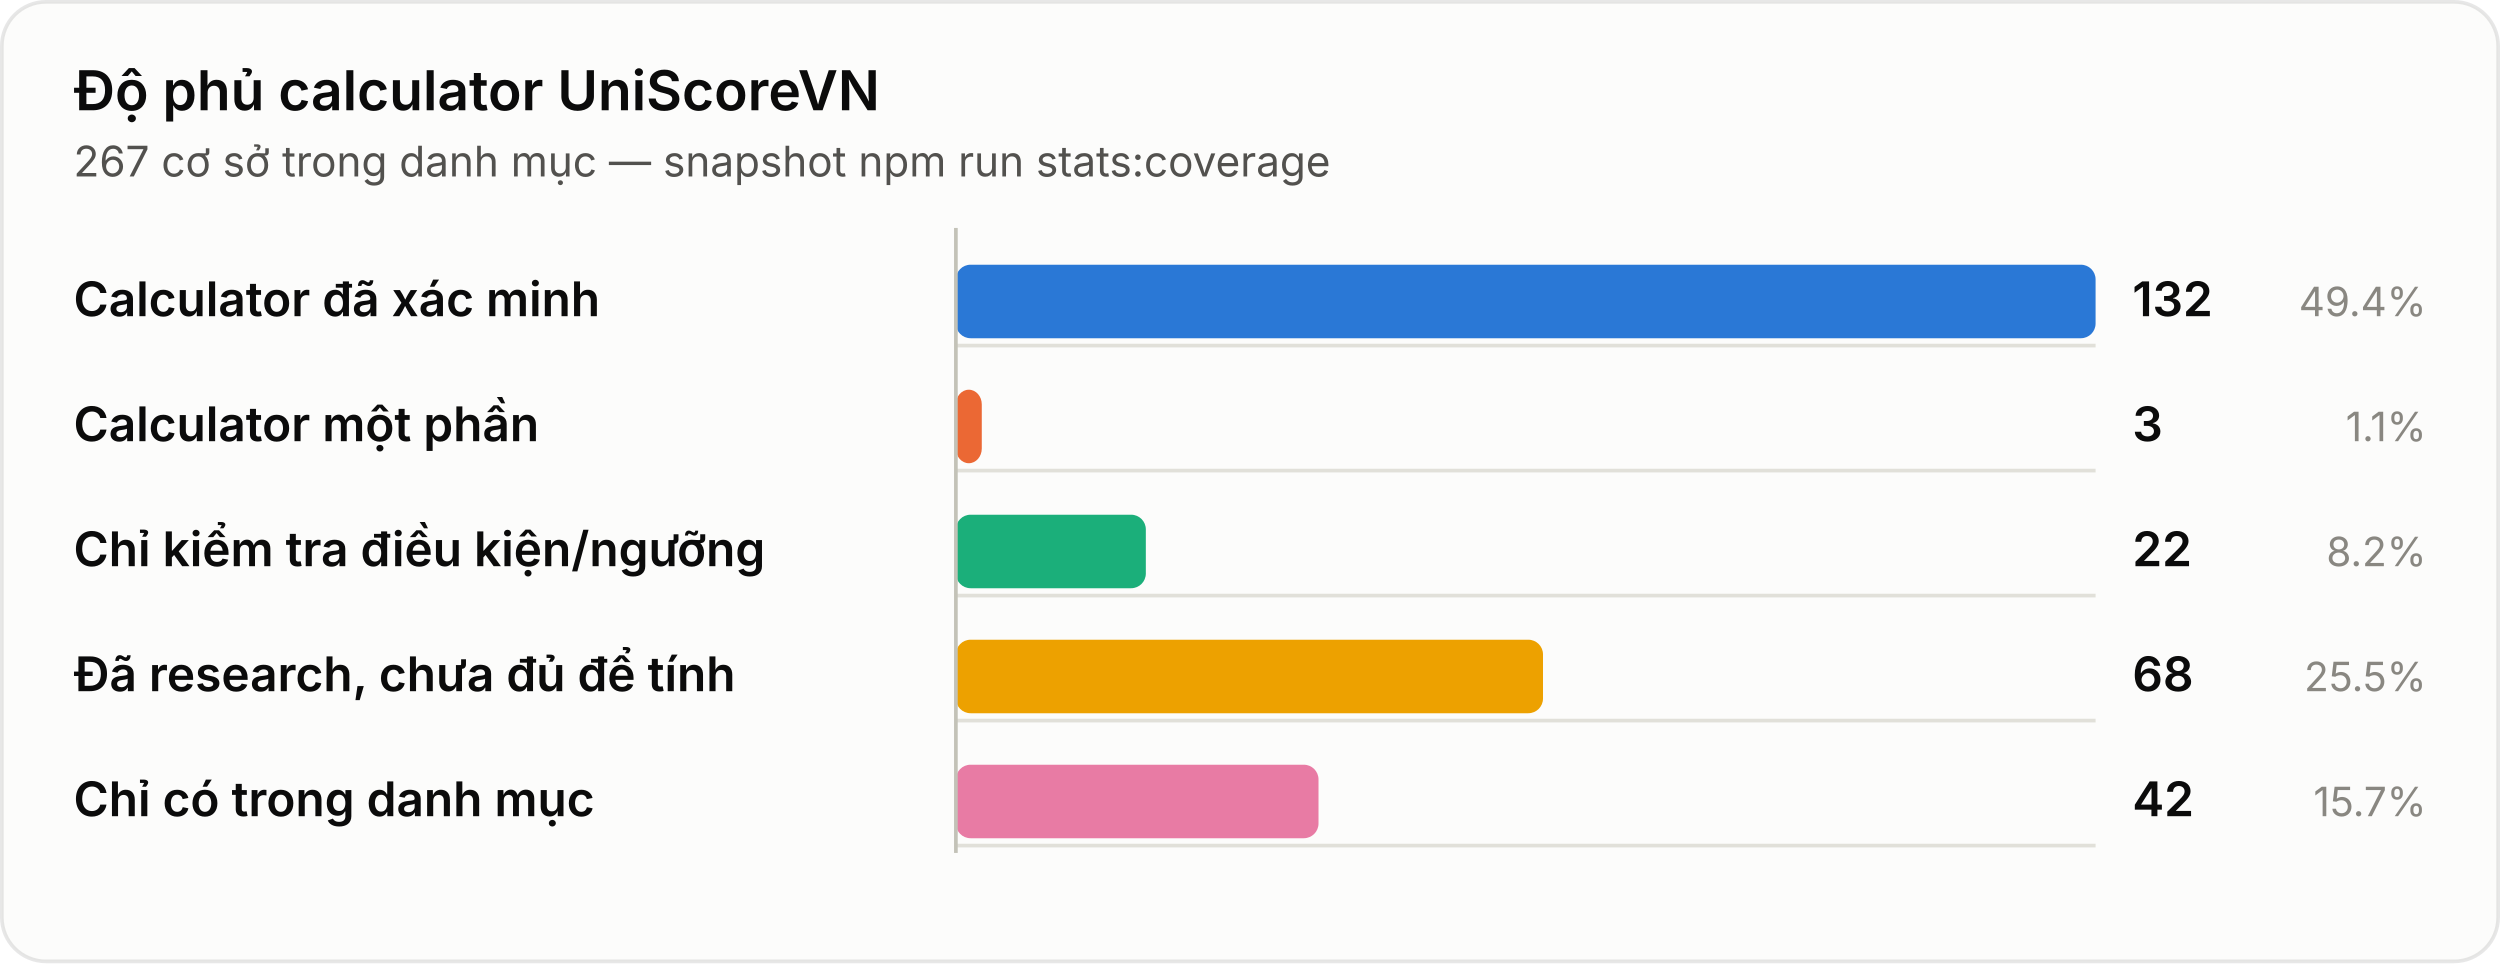
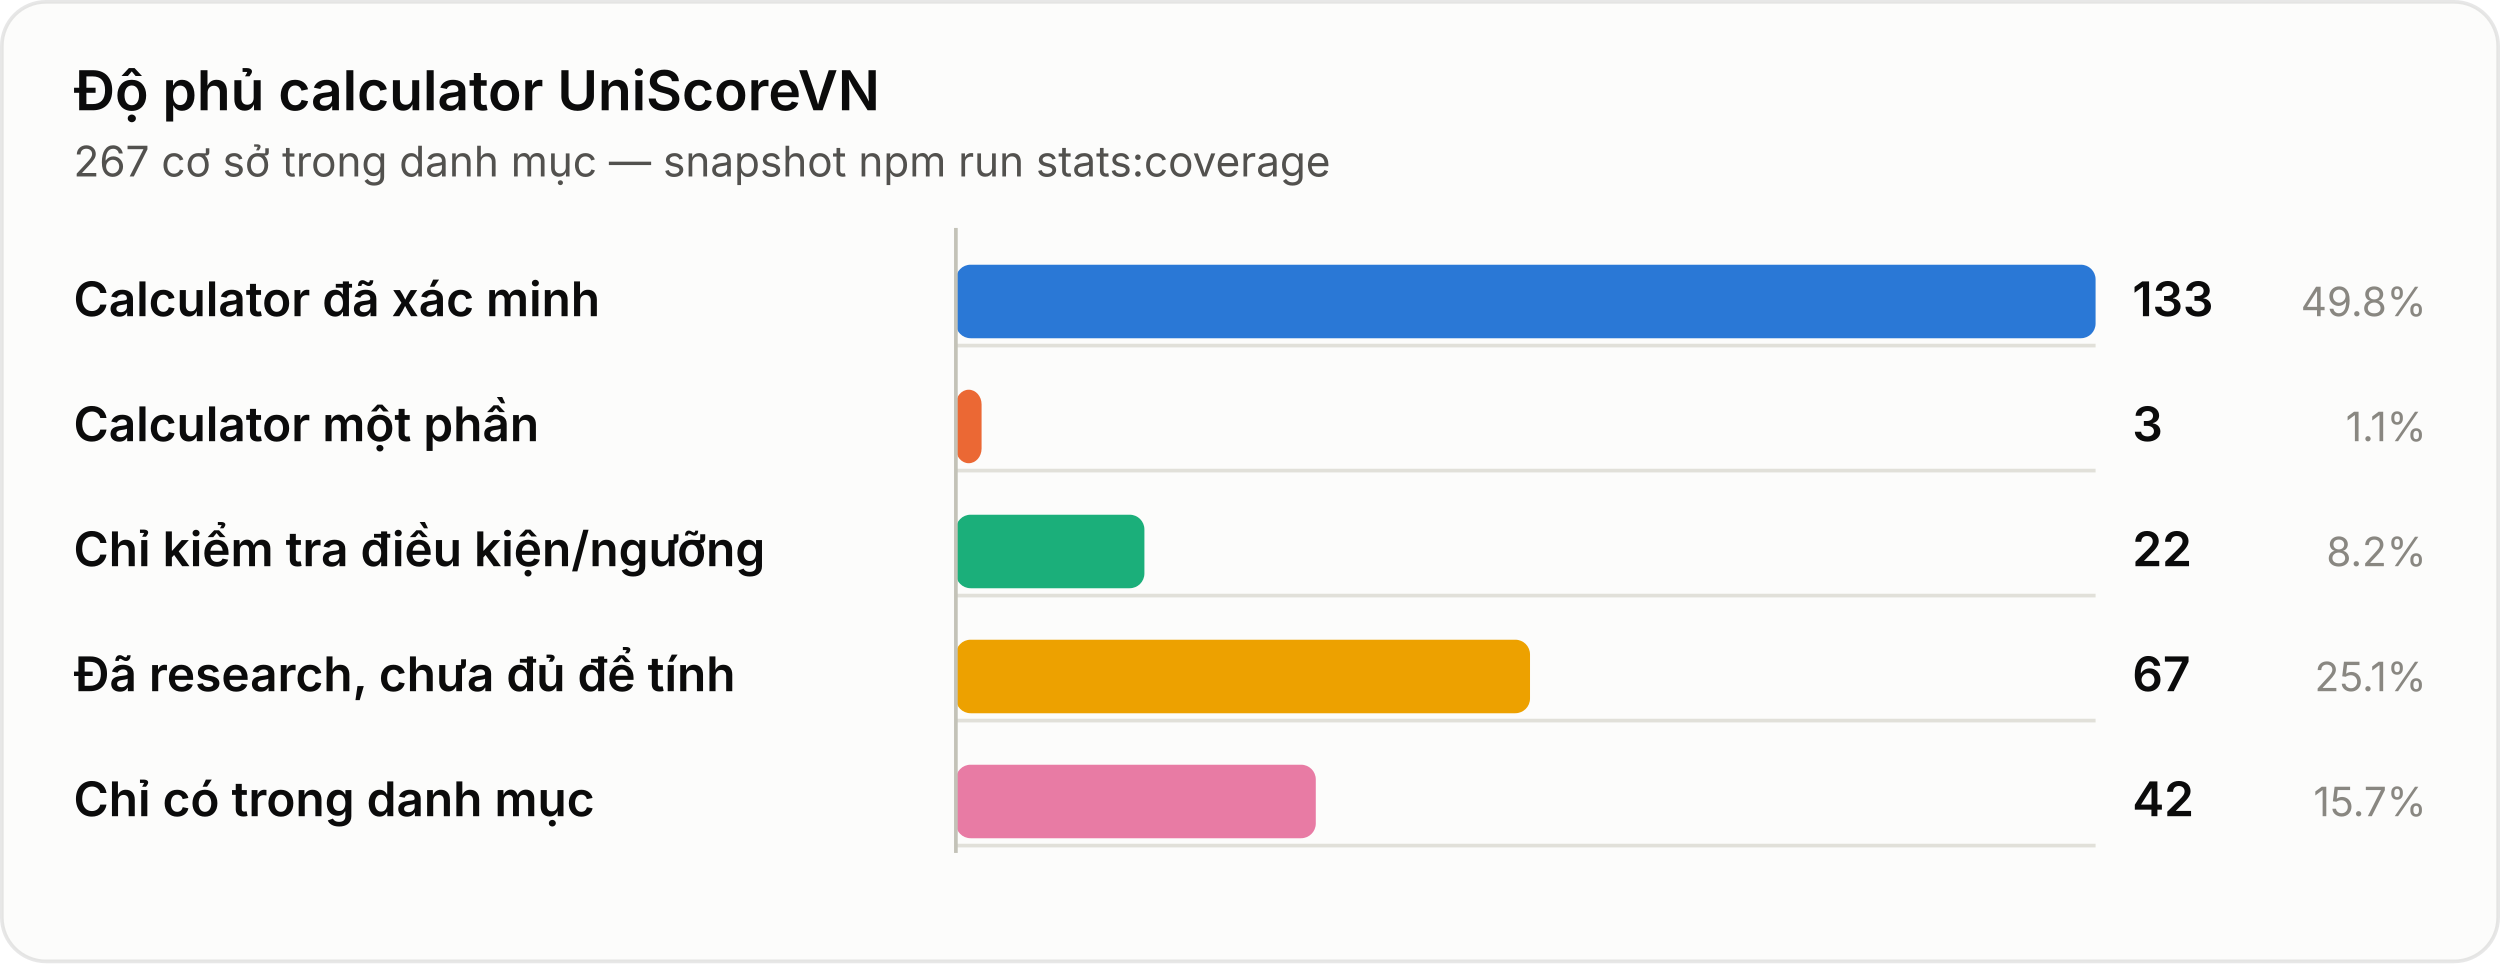
<svg xmlns="http://www.w3.org/2000/svg" width="680" height="262" viewBox="0 0 680 262" font-family="system-ui, -apple-system, Segoe UI, sans-serif">
  <rect x="0.5" y="0.5" width="679" height="261" rx="12" fill="#fcfcfb" stroke="rgba(11,11,11,0.10)" />
  <text x="20" y="30" font-size="15" font-weight="600" fill="#0b0b0b">Độ phủ calculator UniScoreVN</text>
  <text x="20" y="48" font-size="11.5" fill="#52514e">267 cơ sở trong danh mục — snapshot npm run stats:coverage</text>
  <g transform="translate(20, 10)">
    <text x="0" y="76" font-size="13" font-weight="600" fill="#0b0b0b">Calculator đã xác minh</text>
    <line x1="240" y1="84" x2="550" y2="84" stroke="#e1e0d9" stroke-width="1" />
    <rect x="240" y="62" width="310" height="20" rx="4" fill="#2a78d6" />
-     <text x="560" y="76" font-size="13" font-weight="600" fill="#0b0b0b" text-anchor="start">132</text>
-     <text x="640" y="76" font-size="11" fill="#898781" text-anchor="end">49.4%</text>
+     <text x="560" y="76" font-size="13" font-weight="600" fill="#0b0b0b" text-anchor="start">133</text>
+     <text x="640" y="76" font-size="11" fill="#898781" text-anchor="end">49.8%</text>
    <text x="0" y="110" font-size="13" font-weight="600" fill="#0b0b0b">Calculator một phần</text>
    <line x1="240" y1="118" x2="550" y2="118" stroke="#e1e0d9" stroke-width="1" />
-     <rect x="240" y="96" width="7.045" height="20" rx="4" fill="#eb6834" />
+     <rect x="240" y="96" width="6.992" height="20" rx="4" fill="#eb6834" />
    <text x="560" y="110" font-size="13" font-weight="600" fill="#0b0b0b" text-anchor="start">3</text>
    <text x="640" y="110" font-size="11" fill="#898781" text-anchor="end">1.1%</text>
    <text x="0" y="144" font-size="13" font-weight="600" fill="#0b0b0b">Chỉ kiểm tra điều kiện/ngưỡng</text>
    <line x1="240" y1="152" x2="550" y2="152" stroke="#e1e0d9" stroke-width="1" />
-     <rect x="240" y="130" width="51.667" height="20" rx="4" fill="#1baf7a" />
+     <rect x="240" y="130" width="51.278" height="20" rx="4" fill="#1baf7a" />
    <text x="560" y="144" font-size="13" font-weight="600" fill="#0b0b0b" text-anchor="start">22</text>
    <text x="640" y="144" font-size="11" fill="#898781" text-anchor="end">8.2%</text>
    <text x="0" y="178" font-size="13" font-weight="600" fill="#0b0b0b">Đã research, chưa đủ để tính</text>
    <line x1="240" y1="186" x2="550" y2="186" stroke="#e1e0d9" stroke-width="1" />
-     <rect x="240" y="164" width="159.697" height="20" rx="4" fill="#eda100" />
-     <text x="560" y="178" font-size="13" font-weight="600" fill="#0b0b0b" text-anchor="start">68</text>
-     <text x="640" y="178" font-size="11" fill="#898781" text-anchor="end">25.5%</text>
+     <rect x="240" y="164" width="156.165" height="20" rx="4" fill="#eda100" />
+     <text x="560" y="178" font-size="13" font-weight="600" fill="#0b0b0b" text-anchor="start">67</text>
+     <text x="640" y="178" font-size="11" fill="#898781" text-anchor="end">25.1%</text>
    <text x="0" y="212" font-size="13" font-weight="600" fill="#0b0b0b">Chỉ có trong danh mục</text>
    <line x1="240" y1="220" x2="550" y2="220" stroke="#e1e0d9" stroke-width="1" />
-     <rect x="240" y="198" width="98.636" height="20" rx="4" fill="#e87ba4" />
+     <rect x="240" y="198" width="97.895" height="20" rx="4" fill="#e87ba4" />
    <text x="560" y="212" font-size="13" font-weight="600" fill="#0b0b0b" text-anchor="start">42</text>
    <text x="640" y="212" font-size="11" fill="#898781" text-anchor="end">15.7%</text>
    <line x1="240" y1="52" x2="240" y2="222" stroke="#c3c2b7" stroke-width="1" />
  </g>
</svg>
